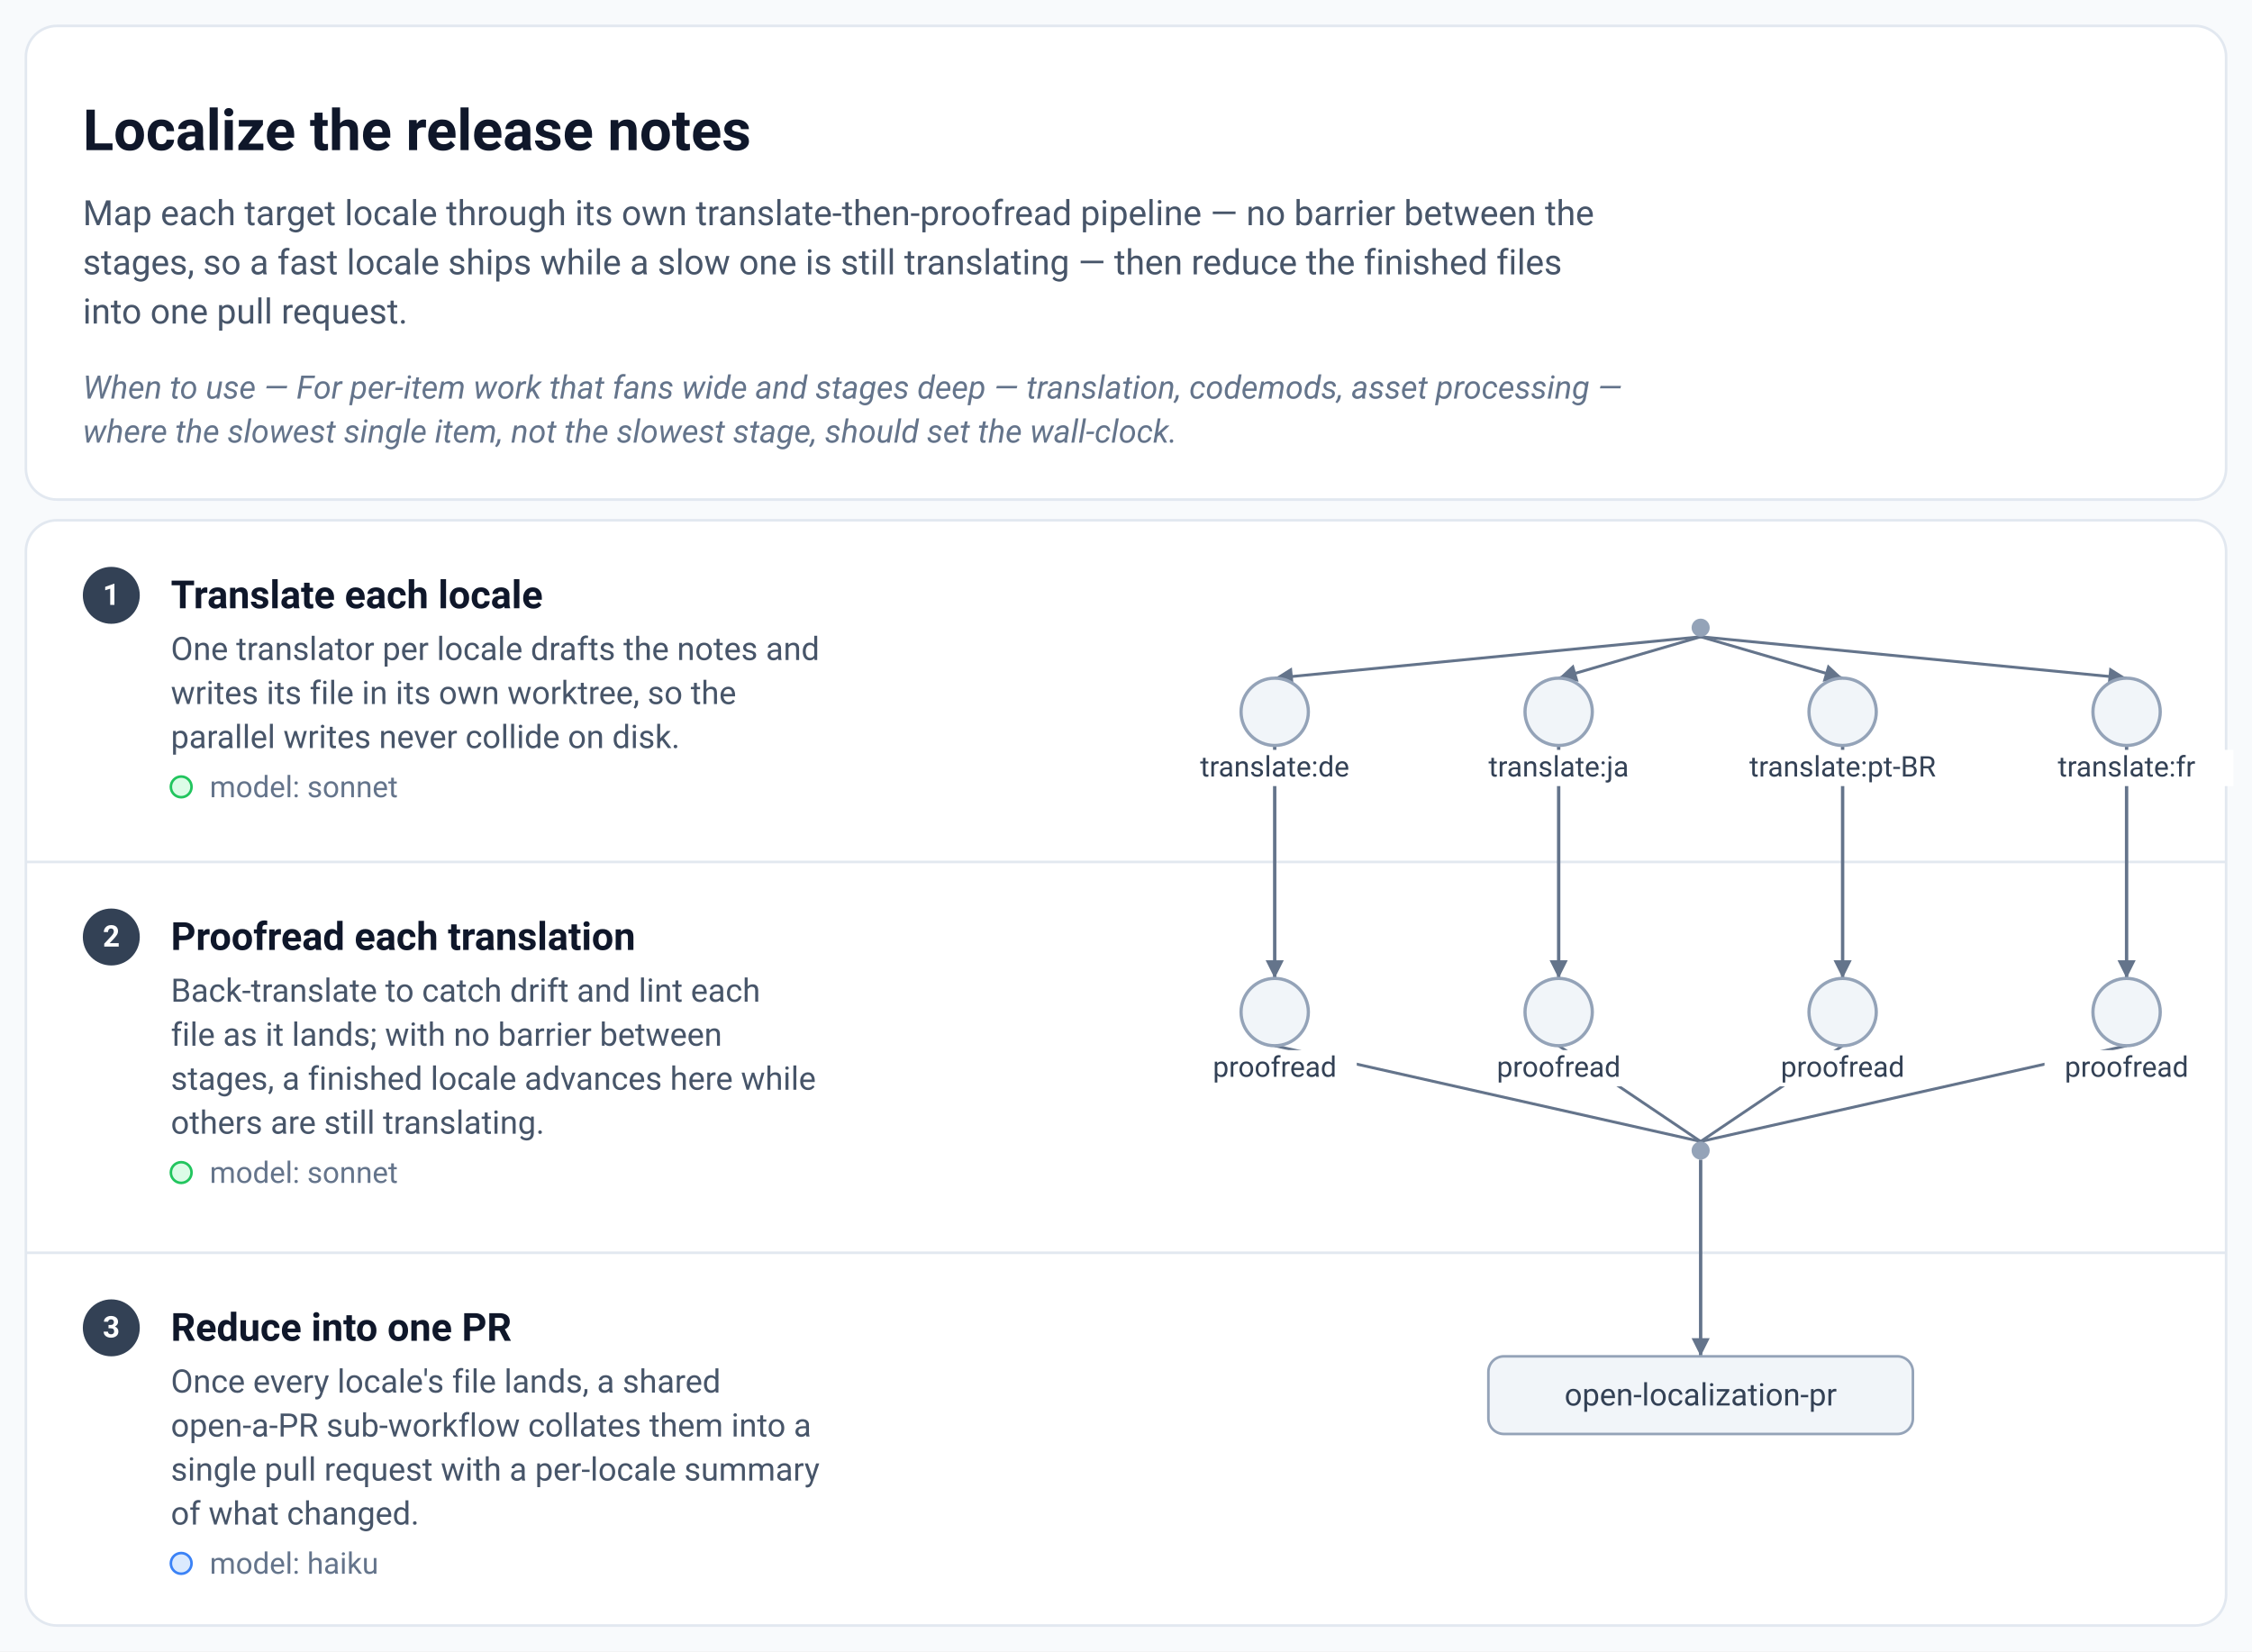
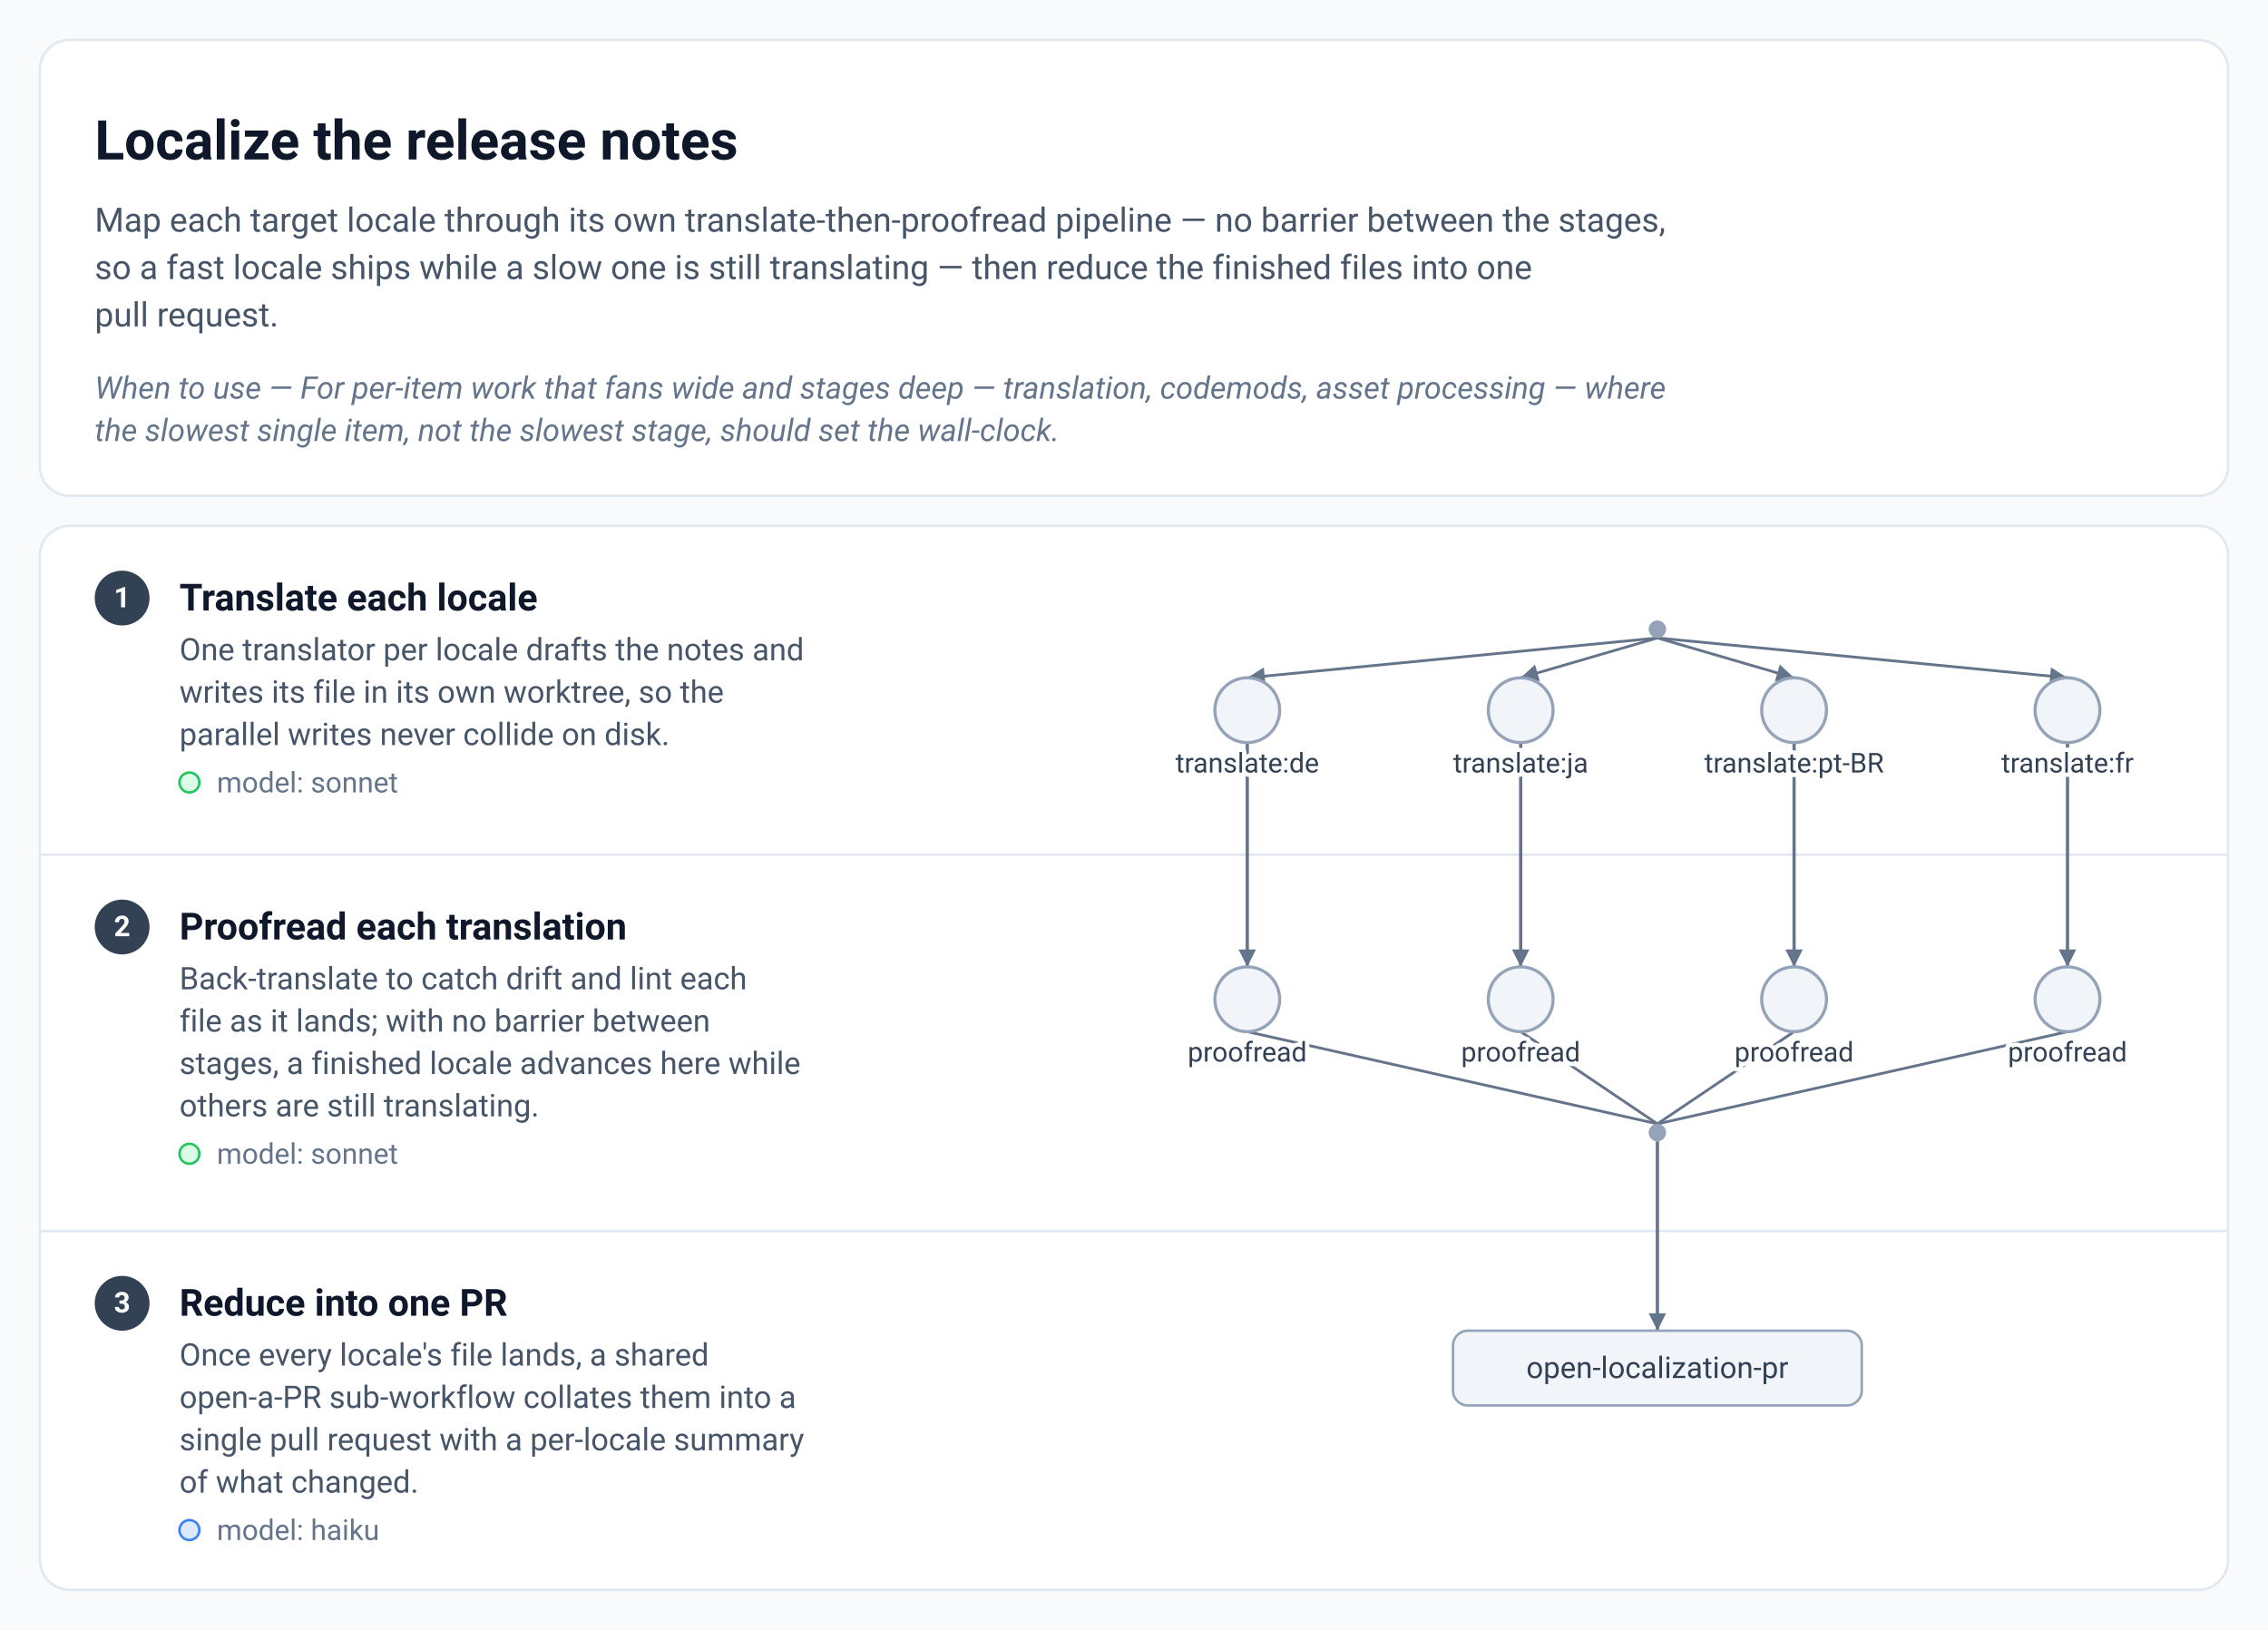
- <svg xmlns="http://www.w3.org/2000/svg" width="870" height="638" viewBox="0 0 870 638" font-family="-apple-system, BlinkMacSystemFont, 'Segoe UI', Roboto, Helvetica, Arial, sans-serif">
-   <rect width="870" height="638" fill="#f8fafc" />
-   <g transform="translate(0 10)">
+ <svg xmlns="http://www.w3.org/2000/svg" width="910" height="654" viewBox="0 0 910 654" font-family="-apple-system, BlinkMacSystemFont, 'Segoe UI', Roboto, Helvetica, Arial, sans-serif">
+   <rect width="910" height="654" fill="#f8fafc" />
+   <g transform="translate(0 16)">
    <g class="header-card">
-       <rect x="10" y="0" width="850" height="183" rx="12" fill="#ffffff" stroke="#e2e8f0" stroke-width="1" />
-       <text x="32" y="48" font-size="22" fill="#0f172a" font-weight="700">Localize the release notes</text>
-       <text x="32" y="77" font-size="13.5" fill="#475569">Map each target locale through its own translate-then-proofread pipeline — no barrier between the</text>
-       <text x="32" y="96" font-size="13.5" fill="#475569">stages, so a fast locale ships while a slow one is still translating — then reduce the finished files</text>
-       <text x="32" y="115" font-size="13.5" fill="#475569">into one pull request.</text>
-       <text x="32" y="144" font-size="12.5" fill="#64748b" font-style="italic">When to use — For per-item work that fans wide and stages deep — translation, codemods, asset processing —</text>
-       <text x="32" y="161" font-size="12.5" fill="#64748b" font-style="italic">where the slowest single item, not the slowest stage, should set the wall-clock.</text>
+       <rect x="16" y="0" width="878" height="183" rx="12" fill="#ffffff" stroke="#e2e8f0" stroke-width="1" />
+       <text x="38" y="48" font-size="22" fill="#0f172a" font-weight="700">Localize the release notes</text>
+       <text x="38" y="77" font-size="13.5" fill="#475569">Map each target locale through its own translate-then-proofread pipeline — no barrier between the stages,</text>
+       <text x="38" y="96" font-size="13.5" fill="#475569">so a fast locale ships while a slow one is still translating — then reduce the finished files into one</text>
+       <text x="38" y="115" font-size="13.5" fill="#475569">pull request.</text>
+       <text x="38" y="144" font-size="12.5" fill="#64748b" font-style="italic">When to use — For per-item work that fans wide and stages deep — translation, codemods, asset processing — where</text>
+       <text x="38" y="161" font-size="12.5" fill="#64748b" font-style="italic">the slowest single item, not the slowest stage, should set the wall-clock.</text>
    </g>
  </g>
-   <g transform="translate(0 201)">
-     <rect x="10" y="0" width="850" height="427" rx="12" fill="#ffffff" stroke="#e2e8f0" stroke-width="1" />
+   <g transform="translate(0 211)">
+     <rect x="16" y="0" width="878" height="427" rx="12" fill="#ffffff" stroke="#e2e8f0" stroke-width="1" />
    <g class="swimlane" />
    <g class="swimlane">
-       <line x1="10" y1="132" x2="860" y2="132" stroke="#e2e8f0" stroke-width="1" />
+       <line x1="16" y1="132" x2="894" y2="132" stroke="#e2e8f0" stroke-width="1" />
    </g>
    <g class="swimlane">
-       <line x1="10" y1="283" x2="860" y2="283" stroke="#e2e8f0" stroke-width="1" />
+       <line x1="16" y1="283" x2="894" y2="283" stroke="#e2e8f0" stroke-width="1" />
    </g>
    <g transform="translate(0 0)">
      <g class="lane-label">
-         <circle cx="43" cy="29" r="11" fill="#334155" />
-         <text x="43" y="32.7" font-size="11.5" fill="#ffffff" font-weight="700" text-anchor="middle">1</text>
-         <text x="66" y="34" font-size="15" fill="#0f172a" font-weight="700">Translate each locale</text>
-         <text x="66" y="54" font-size="12.5" fill="#475569">One translator per locale drafts the notes and</text>
-         <text x="66" y="71" font-size="12.5" fill="#475569">writes its file in its own worktree, so the</text>
-         <text x="66" y="88" font-size="12.5" fill="#475569">parallel writes never collide on disk.</text>
-         <circle cx="70" cy="103" r="4" fill="#dcfce7" stroke="#22c55e" stroke-width="1" />
-         <text x="81" y="107" font-size="11.5" fill="#64748b">model: sonnet</text>
+         <circle cx="49" cy="29" r="11" fill="#334155" />
+         <text x="49" y="32.7" font-size="11.5" fill="#ffffff" font-weight="700" text-anchor="middle">1</text>
+         <text x="72" y="34" font-size="15" fill="#0f172a" font-weight="700">Translate each locale</text>
+         <text x="72" y="54" font-size="12.5" fill="#475569">One translator per locale drafts the notes and</text>
+         <text x="72" y="71" font-size="12.5" fill="#475569">writes its file in its own worktree, so the</text>
+         <text x="72" y="88" font-size="12.5" fill="#475569">parallel writes never collide on disk.</text>
+         <circle cx="76" cy="103" r="4" fill="#dcfce7" stroke="#22c55e" stroke-width="1" />
+         <text x="87" y="107" font-size="11.5" fill="#64748b">model: sonnet</text>
      </g>
    </g>
    <g transform="translate(0 132)">
      <g class="lane-label">
-         <circle cx="43" cy="29" r="11" fill="#334155" />
-         <text x="43" y="32.7" font-size="11.5" fill="#ffffff" font-weight="700" text-anchor="middle">2</text>
-         <text x="66" y="34" font-size="15" fill="#0f172a" font-weight="700">Proofread each translation</text>
-         <text x="66" y="54" font-size="12.5" fill="#475569">Back-translate to catch drift and lint each</text>
-         <text x="66" y="71" font-size="12.5" fill="#475569">file as it lands; with no barrier between</text>
-         <text x="66" y="88" font-size="12.5" fill="#475569">stages, a finished locale advances here while</text>
-         <text x="66" y="105" font-size="12.5" fill="#475569">others are still translating.</text>
-         <circle cx="70" cy="120" r="4" fill="#dcfce7" stroke="#22c55e" stroke-width="1" />
-         <text x="81" y="124" font-size="11.5" fill="#64748b">model: sonnet</text>
+         <circle cx="49" cy="29" r="11" fill="#334155" />
+         <text x="49" y="32.7" font-size="11.5" fill="#ffffff" font-weight="700" text-anchor="middle">2</text>
+         <text x="72" y="34" font-size="15" fill="#0f172a" font-weight="700">Proofread each translation</text>
+         <text x="72" y="54" font-size="12.5" fill="#475569">Back-translate to catch drift and lint each</text>
+         <text x="72" y="71" font-size="12.5" fill="#475569">file as it lands; with no barrier between</text>
+         <text x="72" y="88" font-size="12.5" fill="#475569">stages, a finished locale advances here while</text>
+         <text x="72" y="105" font-size="12.5" fill="#475569">others are still translating.</text>
+         <circle cx="76" cy="120" r="4" fill="#dcfce7" stroke="#22c55e" stroke-width="1" />
+         <text x="87" y="124" font-size="11.5" fill="#64748b">model: sonnet</text>
      </g>
    </g>
    <g transform="translate(0 283)">
      <g class="lane-label">
-         <circle cx="43" cy="29" r="11" fill="#334155" />
-         <text x="43" y="32.7" font-size="11.5" fill="#ffffff" font-weight="700" text-anchor="middle">3</text>
-         <text x="66" y="34" font-size="15" fill="#0f172a" font-weight="700">Reduce into one PR</text>
-         <text x="66" y="54" font-size="12.5" fill="#475569">Once every locale's file lands, a shared</text>
-         <text x="66" y="71" font-size="12.5" fill="#475569">open-a-PR sub-workflow collates them into a</text>
-         <text x="66" y="88" font-size="12.5" fill="#475569">single pull request with a per-locale summary</text>
-         <text x="66" y="105" font-size="12.5" fill="#475569">of what changed.</text>
-         <circle cx="70" cy="120" r="4" fill="#dbeafe" stroke="#3b82f6" stroke-width="1" />
-         <text x="81" y="124" font-size="11.5" fill="#64748b">model: haiku</text>
+         <circle cx="49" cy="29" r="11" fill="#334155" />
+         <text x="49" y="32.7" font-size="11.5" fill="#ffffff" font-weight="700" text-anchor="middle">3</text>
+         <text x="72" y="34" font-size="15" fill="#0f172a" font-weight="700">Reduce into one PR</text>
+         <text x="72" y="54" font-size="12.5" fill="#475569">Once every locale's file lands, a shared</text>
+         <text x="72" y="71" font-size="12.5" fill="#475569">open-a-PR sub-workflow collates them into a</text>
+         <text x="72" y="88" font-size="12.5" fill="#475569">single pull request with a per-locale summary</text>
+         <text x="72" y="105" font-size="12.5" fill="#475569">of what changed.</text>
+         <circle cx="76" cy="120" r="4" fill="#dbeafe" stroke="#3b82f6" stroke-width="1" />
+         <text x="87" y="124" font-size="11.5" fill="#64748b">model: haiku</text>
      </g>
    </g>
-     <g class="topology" transform="translate(353 0)">
+     <g class="topology" transform="translate(361 0)">
      <g class="edge">
        <path d="M 139.45 87 L 139.45 177" fill="none" stroke="#64748b" stroke-width="1.3" />
        <polygon points="139.45,177 135.95,170 142.95,170" fill="#64748b" />
      </g>
      <g class="edge">
        <path d="M 304 45 L 139.45 61" fill="none" stroke="#64748b" stroke-width="1.1" />
        <polygon points="139.45,61 146.08,56.84 146.76,63.81" fill="#64748b" />
      </g>
      <g class="edge">
        <path d="M 249.15 87 L 249.15 177" fill="none" stroke="#64748b" stroke-width="1.3" />
        <polygon points="249.15,177 245.65,170 252.65,170" fill="#64748b" />
      </g>
      <g class="edge">
        <path d="M 304 45 L 249.15 61" fill="none" stroke="#64748b" stroke-width="1.1" />
        <polygon points="249.15,61 254.89,55.68 256.85,62.4" fill="#64748b" />
      </g>
      <g class="edge">
        <path d="M 358.85 87 L 358.85 177" fill="none" stroke="#64748b" stroke-width="1.3" />
        <polygon points="358.85,177 355.35,170 362.35,170" fill="#64748b" />
      </g>
      <g class="edge">
        <path d="M 304 45 L 358.85 61" fill="none" stroke="#64748b" stroke-width="1.1" />
        <polygon points="358.85,61 351.15,62.4 353.11,55.68" fill="#64748b" />
      </g>
      <g class="edge">
        <path d="M 468.55 87 L 468.55 177" fill="none" stroke="#64748b" stroke-width="1.3" />
        <polygon points="468.55,177 465.05,170 472.05,170" fill="#64748b" />
      </g>
      <g class="edge">
        <path d="M 304 45 L 468.55 61" fill="none" stroke="#64748b" stroke-width="1.1" />
        <polygon points="468.55,61 461.24,63.81 461.92,56.84" fill="#64748b" />
      </g>
      <g class="edge">
        <path d="M 139.45 203 L 304 240" fill="none" stroke="#64748b" stroke-width="1.1" />
      </g>
      <g class="edge">
        <path d="M 249.15 203 L 304 240" fill="none" stroke="#64748b" stroke-width="1.1" />
      </g>
      <g class="edge">
        <path d="M 358.85 203 L 304 240" fill="none" stroke="#64748b" stroke-width="1.1" />
      </g>
      <g class="edge">
        <path d="M 468.55 203 L 304 240" fill="none" stroke="#64748b" stroke-width="1.1" />
      </g>
      <g class="edge">
        <path d="M 304 247 L 304 323" fill="none" stroke="#64748b" stroke-width="1.3" />
        <polygon points="304,323 300.5,316 307.5,316" fill="#64748b" />
      </g>
      <circle class="hub" cx="304" cy="41.5" r="3.5" fill="#94a3b8" />
      <g class="agent-node">
        <circle cx="139.45" cy="74" r="13" fill="#f1f5f9" stroke="#94a3b8" stroke-width="1.25" />
-         <rect x="98.17" y="88.7" width="82.56" height="14" fill="#ffffff" />
-         <text x="139.45" y="99" font-size="11" fill="#334155" text-anchor="middle">translate:de</text>
+         <text x="139.45" y="99" font-size="11" fill="#334155" text-anchor="middle" stroke="#ffffff" stroke-width="3.5" stroke-linejoin="round" paint-order="stroke fill">translate:de</text>
      </g>
      <g class="agent-node">
        <circle cx="139.45" cy="190" r="13" fill="#f1f5f9" stroke="#94a3b8" stroke-width="1.25" />
-         <rect x="107.74" y="204.7" width="63.42" height="14" fill="#ffffff" />
-         <text x="139.45" y="215" font-size="11" fill="#334155" text-anchor="middle">proofread</text>
+         <text x="139.45" y="215" font-size="11" fill="#334155" text-anchor="middle" stroke="#ffffff" stroke-width="3.5" stroke-linejoin="round" paint-order="stroke fill">proofread</text>
      </g>
      <g class="agent-node">
        <circle cx="249.15" cy="74" r="13" fill="#f1f5f9" stroke="#94a3b8" stroke-width="1.25" />
-         <rect x="207.87" y="88.7" width="82.56" height="14" fill="#ffffff" />
-         <text x="249.15" y="99" font-size="11" fill="#334155" text-anchor="middle">translate:ja</text>
+         <text x="249.15" y="99" font-size="11" fill="#334155" text-anchor="middle" stroke="#ffffff" stroke-width="3.5" stroke-linejoin="round" paint-order="stroke fill">translate:ja</text>
      </g>
      <g class="agent-node">
        <circle cx="249.15" cy="190" r="13" fill="#f1f5f9" stroke="#94a3b8" stroke-width="1.25" />
-         <rect x="217.44" y="204.7" width="63.42" height="14" fill="#ffffff" />
-         <text x="249.15" y="215" font-size="11" fill="#334155" text-anchor="middle">proofread</text>
+         <text x="249.15" y="215" font-size="11" fill="#334155" text-anchor="middle" stroke="#ffffff" stroke-width="3.5" stroke-linejoin="round" paint-order="stroke fill">proofread</text>
      </g>
      <g class="agent-node">
        <circle cx="358.85" cy="74" r="13" fill="#f1f5f9" stroke="#94a3b8" stroke-width="1.25" />
-         <rect x="308" y="88.7" width="101.7" height="14" fill="#ffffff" />
-         <text x="358.85" y="99" font-size="11" fill="#334155" text-anchor="middle">translate:pt-BR</text>
+         <text x="358.85" y="99" font-size="11" fill="#334155" text-anchor="middle" stroke="#ffffff" stroke-width="3.5" stroke-linejoin="round" paint-order="stroke fill">translate:pt-BR</text>
      </g>
      <g class="agent-node">
        <circle cx="358.85" cy="190" r="13" fill="#f1f5f9" stroke="#94a3b8" stroke-width="1.25" />
-         <rect x="327.14" y="204.7" width="63.42" height="14" fill="#ffffff" />
-         <text x="358.85" y="215" font-size="11" fill="#334155" text-anchor="middle">proofread</text>
+         <text x="358.85" y="215" font-size="11" fill="#334155" text-anchor="middle" stroke="#ffffff" stroke-width="3.5" stroke-linejoin="round" paint-order="stroke fill">proofread</text>
      </g>
      <g class="agent-node">
        <circle cx="468.55" cy="74" r="13" fill="#f1f5f9" stroke="#94a3b8" stroke-width="1.25" />
-         <rect x="427.27" y="88.7" width="82.56" height="14" fill="#ffffff" />
-         <text x="468.55" y="99" font-size="11" fill="#334155" text-anchor="middle">translate:fr</text>
+         <text x="468.55" y="99" font-size="11" fill="#334155" text-anchor="middle" stroke="#ffffff" stroke-width="3.5" stroke-linejoin="round" paint-order="stroke fill">translate:fr</text>
      </g>
      <g class="agent-node">
        <circle cx="468.55" cy="190" r="13" fill="#f1f5f9" stroke="#94a3b8" stroke-width="1.25" />
-         <rect x="436.84" y="204.7" width="63.42" height="14" fill="#ffffff" />
-         <text x="468.55" y="215" font-size="11" fill="#334155" text-anchor="middle">proofread</text>
+         <text x="468.55" y="215" font-size="11" fill="#334155" text-anchor="middle" stroke="#ffffff" stroke-width="3.5" stroke-linejoin="round" paint-order="stroke fill">proofread</text>
      </g>
      <circle class="hub" cx="304" cy="243.5" r="3.5" fill="#94a3b8" />
      <g class="task-node">
        <rect x="222" y="323" width="164" height="30" rx="6" fill="#f1f5f9" stroke="#94a3b8" stroke-width="1" />
        <text x="304" y="342" font-size="12" fill="#334155" text-anchor="middle">open-localization-pr</text>
      </g>
    </g>
  </g>
</svg>
